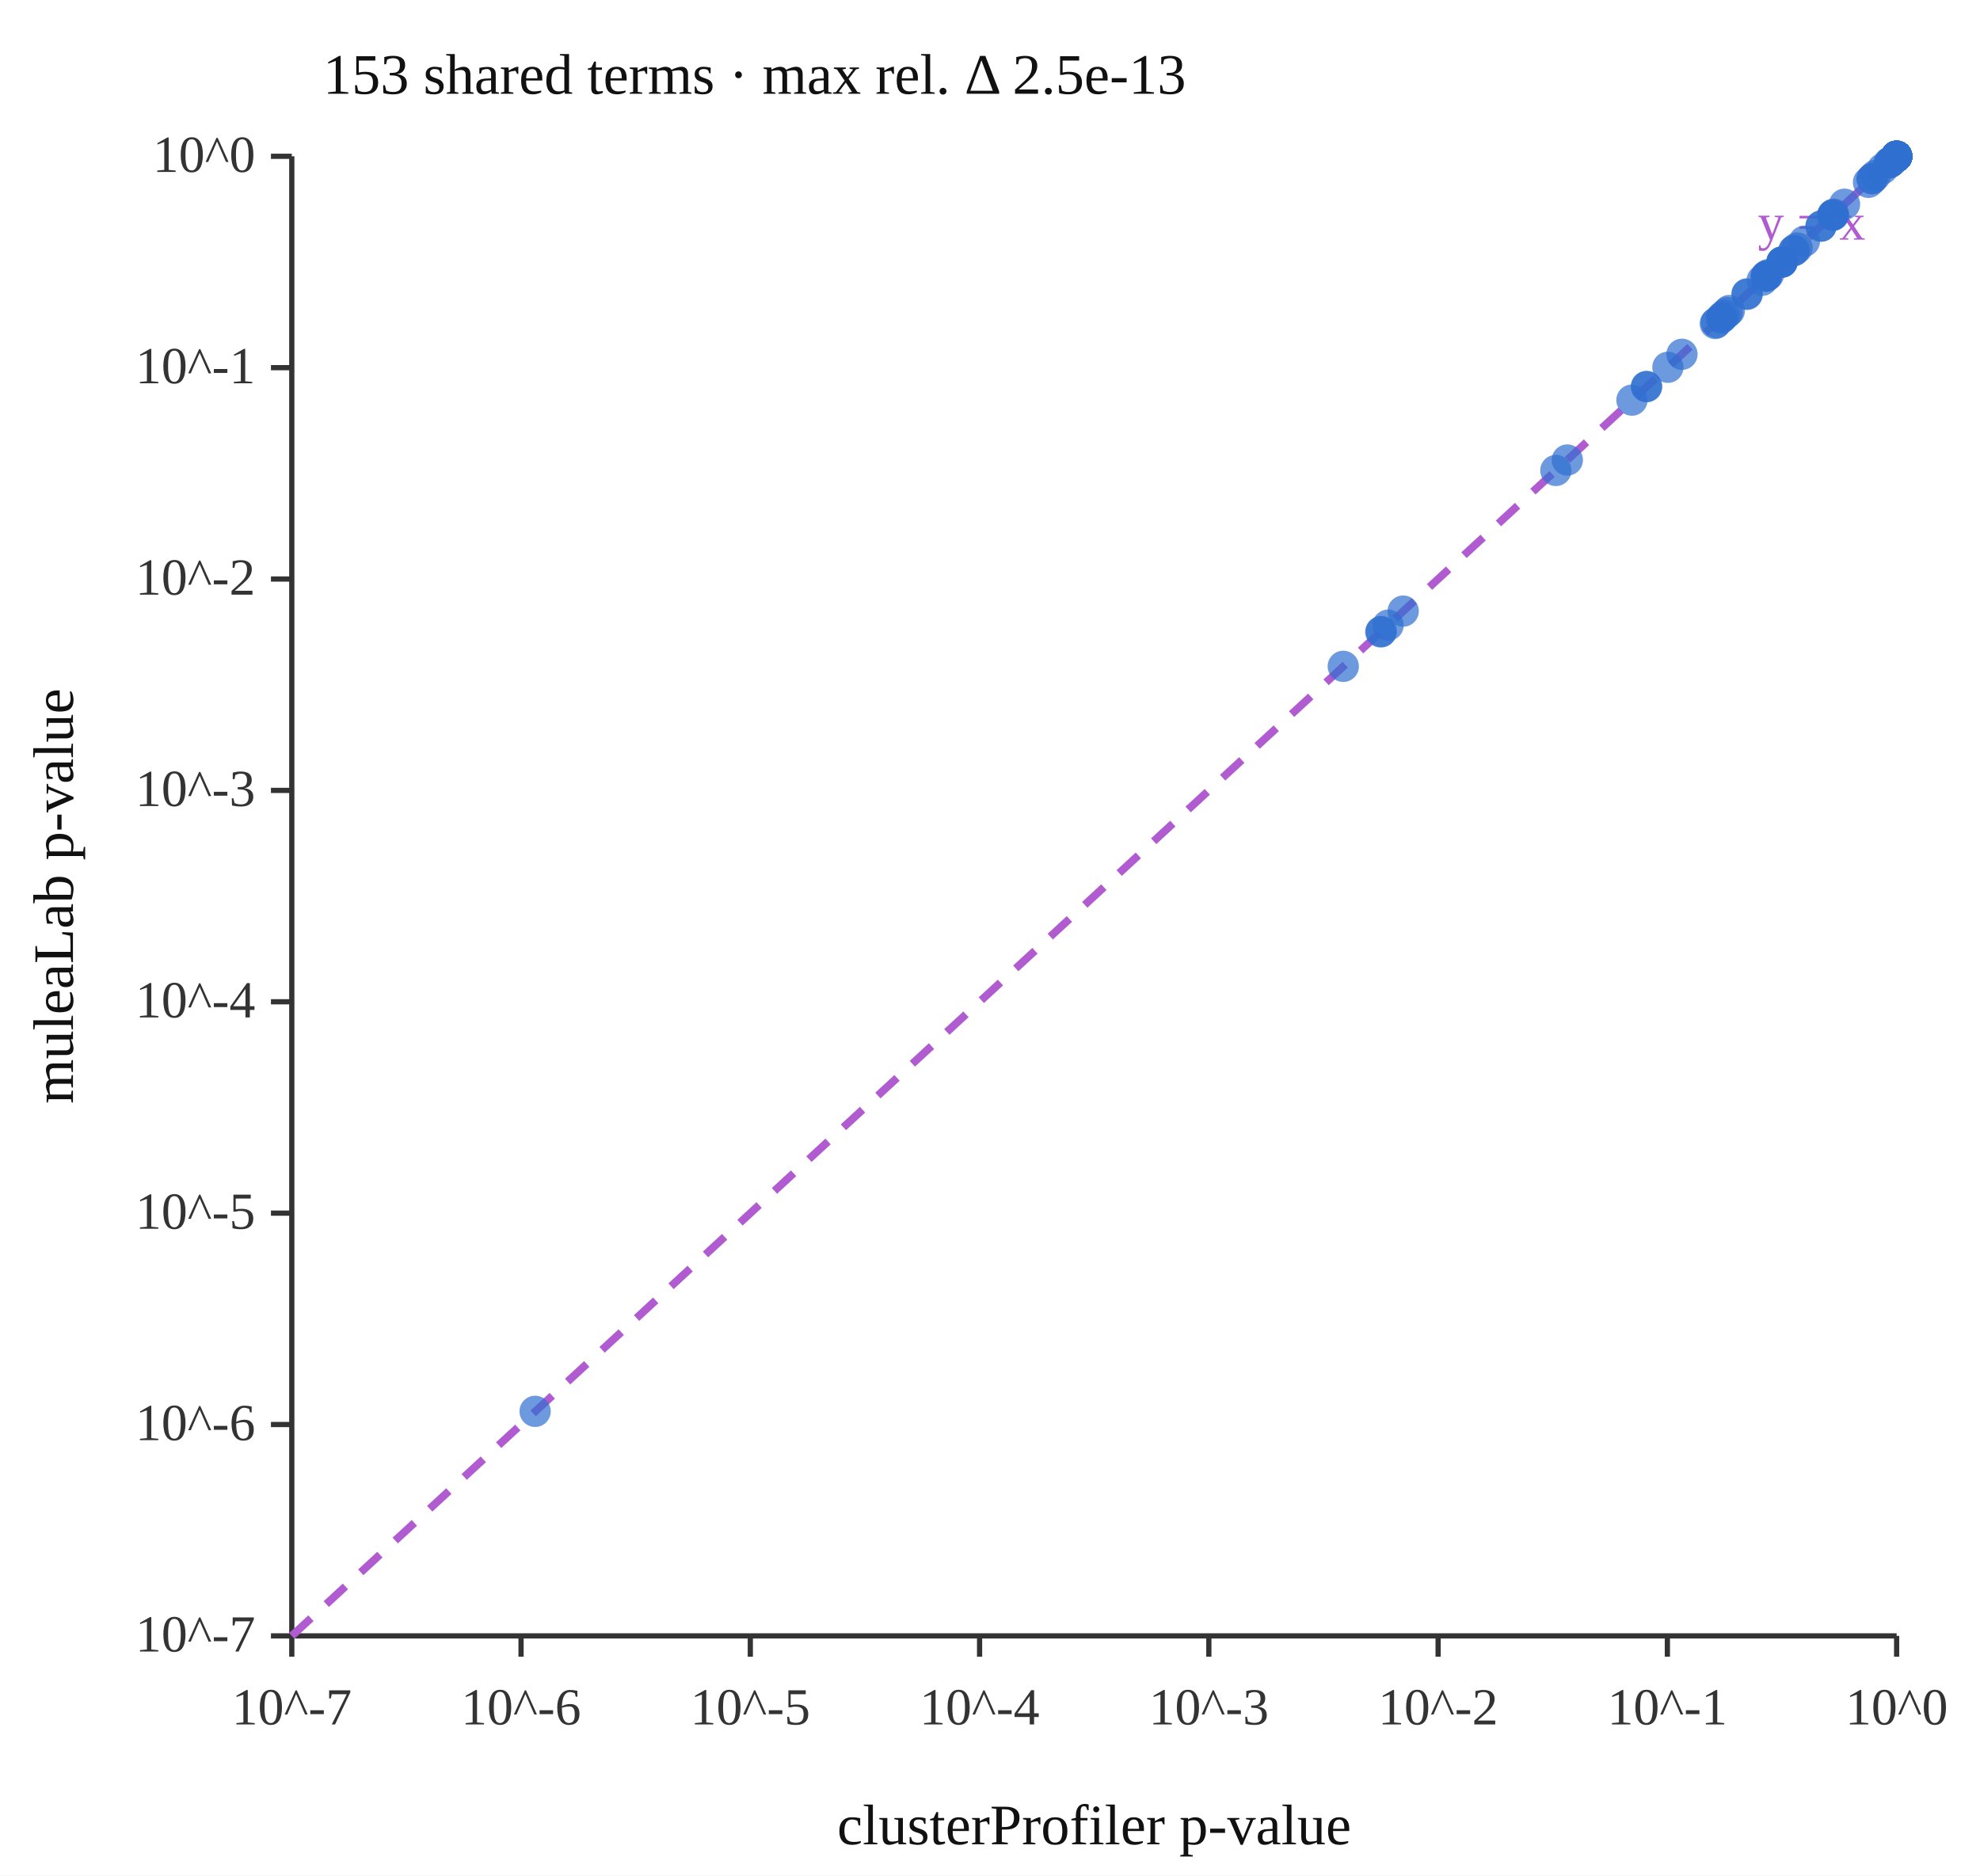
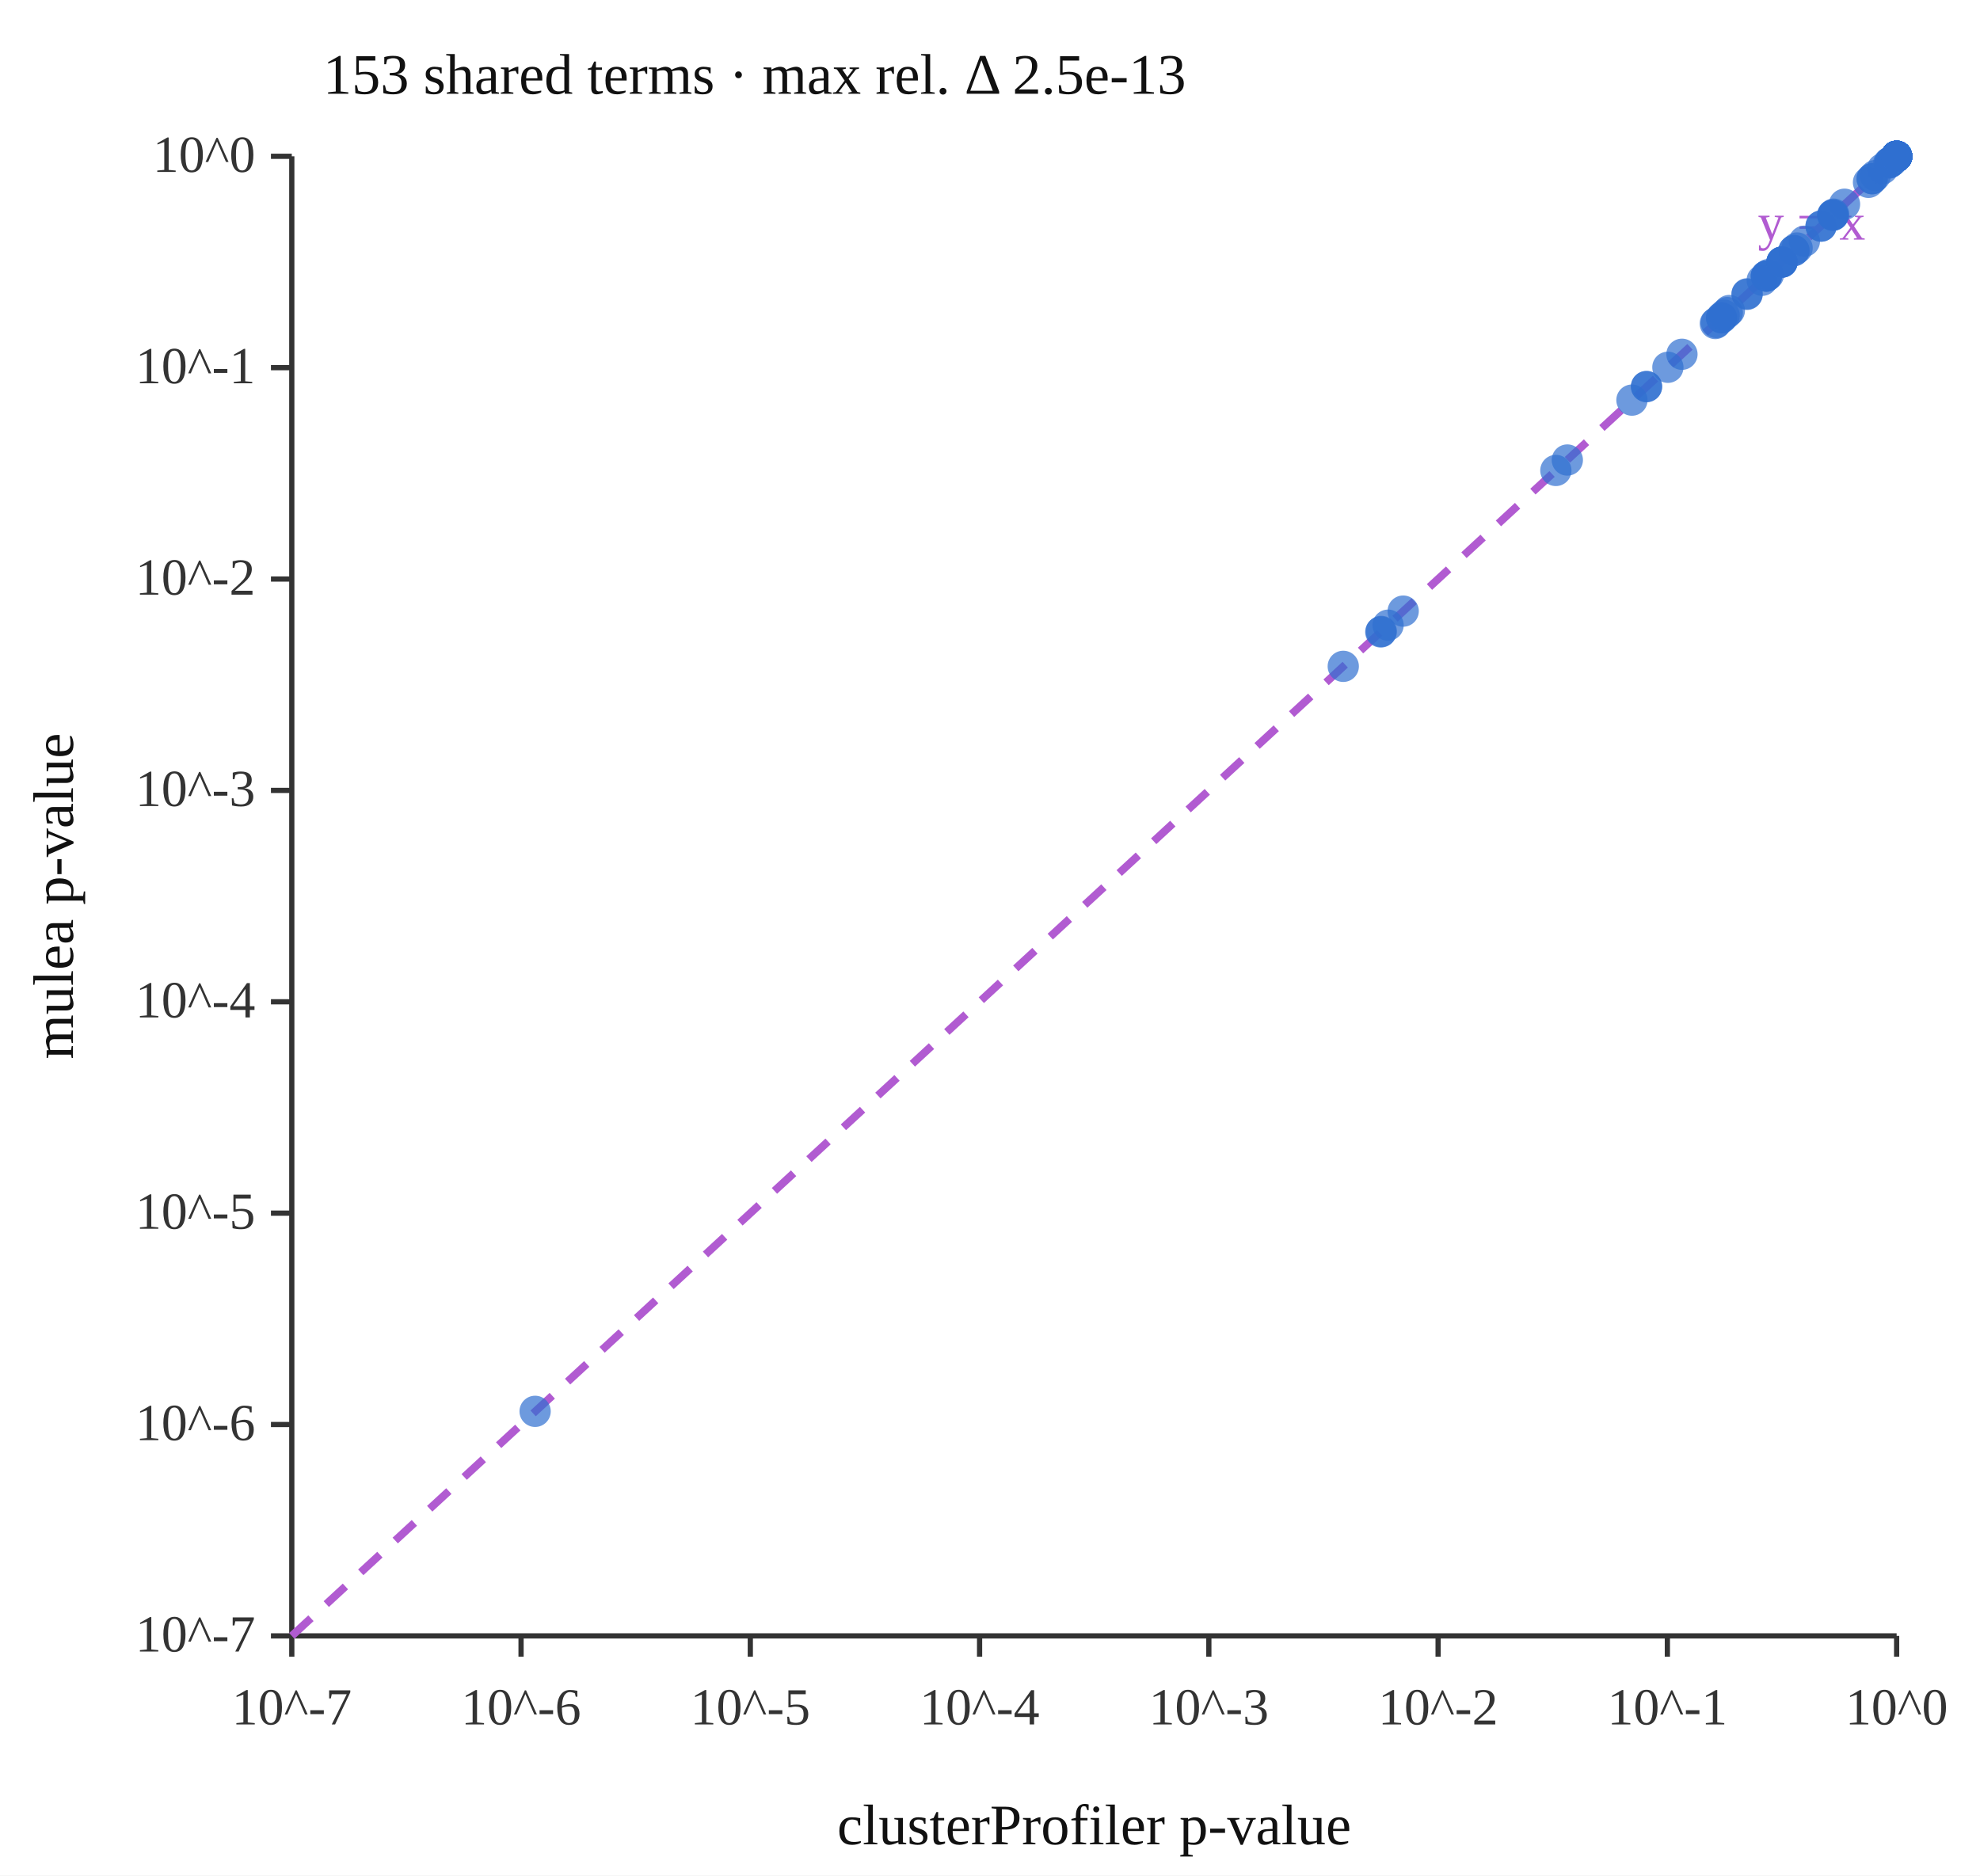
<svg xmlns="http://www.w3.org/2000/svg" viewBox="0 0 380 360" width="380" height="360">
  <rect width="380" height="360" fill="#ffffff" />
  <line x1="56" y1="30" x2="56" y2="314" stroke="#333" />
  <line x1="56" y1="314" x2="364" y2="314" stroke="#333" />
  <line x1="56" y1="314" x2="56" y2="318" stroke="#333" />
  <text x="56" y="331" font-size="10" text-anchor="middle" fill="#333">10^-7</text>
  <line x1="52" y1="314" x2="56" y2="314" stroke="#333" />
  <text x="49" y="317" font-size="10" text-anchor="end" fill="#333">10^-7</text>
  <line x1="100" y1="314" x2="100" y2="318" stroke="#333" />
  <text x="100" y="331" font-size="10" text-anchor="middle" fill="#333">10^-6</text>
  <line x1="52" y1="273.429" x2="56" y2="273.429" stroke="#333" />
  <text x="49" y="276.429" font-size="10" text-anchor="end" fill="#333">10^-6</text>
  <line x1="144" y1="314" x2="144" y2="318" stroke="#333" />
  <text x="144" y="331" font-size="10" text-anchor="middle" fill="#333">10^-5</text>
  <line x1="52" y1="232.857" x2="56" y2="232.857" stroke="#333" />
  <text x="49" y="235.857" font-size="10" text-anchor="end" fill="#333">10^-5</text>
  <line x1="188" y1="314" x2="188" y2="318" stroke="#333" />
  <text x="188" y="331" font-size="10" text-anchor="middle" fill="#333">10^-4</text>
  <line x1="52" y1="192.286" x2="56" y2="192.286" stroke="#333" />
  <text x="49" y="195.286" font-size="10" text-anchor="end" fill="#333">10^-4</text>
  <line x1="232" y1="314" x2="232" y2="318" stroke="#333" />
  <text x="232" y="331" font-size="10" text-anchor="middle" fill="#333">10^-3</text>
  <line x1="52" y1="151.714" x2="56" y2="151.714" stroke="#333" />
  <text x="49" y="154.714" font-size="10" text-anchor="end" fill="#333">10^-3</text>
  <line x1="276" y1="314" x2="276" y2="318" stroke="#333" />
  <text x="276" y="331" font-size="10" text-anchor="middle" fill="#333">10^-2</text>
  <line x1="52" y1="111.143" x2="56" y2="111.143" stroke="#333" />
  <text x="49" y="114.143" font-size="10" text-anchor="end" fill="#333">10^-2</text>
  <line x1="320" y1="314" x2="320" y2="318" stroke="#333" />
  <text x="320" y="331" font-size="10" text-anchor="middle" fill="#333">10^-1</text>
  <line x1="52" y1="70.571" x2="56" y2="70.571" stroke="#333" />
  <text x="49" y="73.571" font-size="10" text-anchor="end" fill="#333">10^-1</text>
  <line x1="364" y1="314" x2="364" y2="318" stroke="#333" />
  <text x="364" y="331" font-size="10" text-anchor="middle" fill="#333">10^0</text>
  <line x1="52" y1="30" x2="56" y2="30" stroke="#333" />
  <text x="49" y="33" font-size="10" text-anchor="end" fill="#333">10^0</text>
  <line x1="56" y1="314" x2="364" y2="30" stroke="#b15bd1" stroke-width="1.5" stroke-dasharray="5 4" />
  <text x="358" y="46" font-size="10" text-anchor="end" fill="#b15bd1">y = x</text>
  <circle cx="364.0" cy="30.0" r="3" fill="#2f6fd0" fill-opacity="0.7" />
  <circle cx="364.0" cy="30.0" r="3" fill="#2f6fd0" fill-opacity="0.7" />
  <circle cx="364.0" cy="30.0" r="3" fill="#2f6fd0" fill-opacity="0.7" />
  <circle cx="364.0" cy="30.0" r="3" fill="#2f6fd0" fill-opacity="0.7" />
  <circle cx="364.0" cy="30.0" r="3" fill="#2f6fd0" fill-opacity="0.7" />
  <circle cx="364.0" cy="30.0" r="3" fill="#2f6fd0" fill-opacity="0.7" />
  <circle cx="364.0" cy="30.0" r="3" fill="#2f6fd0" fill-opacity="0.7" />
  <circle cx="364.0" cy="30.0" r="3" fill="#2f6fd0" fill-opacity="0.7" />
  <circle cx="331.5" cy="60.0" r="3" fill="#2f6fd0" fill-opacity="0.7" />
  <circle cx="329.4" cy="61.9" r="3" fill="#2f6fd0" fill-opacity="0.7" />
  <circle cx="364.0" cy="30.0" r="3" fill="#2f6fd0" fill-opacity="0.7" />
  <circle cx="339.0" cy="53.0" r="3" fill="#2f6fd0" fill-opacity="0.7" />
  <circle cx="330.4" cy="61.0" r="3" fill="#2f6fd0" fill-opacity="0.7" />
  <circle cx="364.0" cy="30.0" r="3" fill="#2f6fd0" fill-opacity="0.7" />
  <circle cx="364.0" cy="30.0" r="3" fill="#2f6fd0" fill-opacity="0.7" />
  <circle cx="364.0" cy="30.0" r="3" fill="#2f6fd0" fill-opacity="0.7" />
  <circle cx="364.0" cy="30.0" r="3" fill="#2f6fd0" fill-opacity="0.7" />
  <circle cx="339.0" cy="53.0" r="3" fill="#2f6fd0" fill-opacity="0.7" />
  <circle cx="364.0" cy="30.0" r="3" fill="#2f6fd0" fill-opacity="0.7" />
  <circle cx="364.0" cy="30.0" r="3" fill="#2f6fd0" fill-opacity="0.7" />
  <circle cx="364.0" cy="30.0" r="3" fill="#2f6fd0" fill-opacity="0.7" />
  <circle cx="364.0" cy="30.0" r="3" fill="#2f6fd0" fill-opacity="0.7" />
  <circle cx="364.0" cy="30.0" r="3" fill="#2f6fd0" fill-opacity="0.7" />
  <circle cx="364.0" cy="30.0" r="3" fill="#2f6fd0" fill-opacity="0.7" />
  <circle cx="364.0" cy="30.0" r="3" fill="#2f6fd0" fill-opacity="0.7" />
  <circle cx="364.0" cy="30.0" r="3" fill="#2f6fd0" fill-opacity="0.7" />
  <circle cx="362.8" cy="31.1" r="3" fill="#2f6fd0" fill-opacity="0.7" />
  <circle cx="364.0" cy="30.0" r="3" fill="#2f6fd0" fill-opacity="0.7" />
  <circle cx="359.3" cy="34.3" r="3" fill="#2f6fd0" fill-opacity="0.7" />
  <circle cx="364.0" cy="30.0" r="3" fill="#2f6fd0" fill-opacity="0.7" />
  <circle cx="344.3" cy="48.1" r="3" fill="#2f6fd0" fill-opacity="0.7" />
  <circle cx="364.0" cy="30.0" r="3" fill="#2f6fd0" fill-opacity="0.7" />
  <circle cx="364.0" cy="30.0" r="3" fill="#2f6fd0" fill-opacity="0.7" />
  <circle cx="364.0" cy="30.0" r="3" fill="#2f6fd0" fill-opacity="0.7" />
  <circle cx="331.9" cy="59.6" r="3" fill="#2f6fd0" fill-opacity="0.7" />
  <circle cx="364.0" cy="30.0" r="3" fill="#2f6fd0" fill-opacity="0.7" />
  <circle cx="364.0" cy="30.0" r="3" fill="#2f6fd0" fill-opacity="0.7" />
  <circle cx="342.0" cy="50.3" r="3" fill="#2f6fd0" fill-opacity="0.7" />
  <circle cx="364.0" cy="30.0" r="3" fill="#2f6fd0" fill-opacity="0.7" />
  <circle cx="364.0" cy="30.0" r="3" fill="#2f6fd0" fill-opacity="0.7" />
  <circle cx="266.4" cy="120.0" r="3" fill="#2f6fd0" fill-opacity="0.7" />
  <circle cx="349.5" cy="43.4" r="3" fill="#2f6fd0" fill-opacity="0.7" />
  <circle cx="364.0" cy="30.0" r="3" fill="#2f6fd0" fill-opacity="0.7" />
  <circle cx="316.0" cy="74.2" r="3" fill="#2f6fd0" fill-opacity="0.7" />
  <circle cx="265.0" cy="121.3" r="3" fill="#2f6fd0" fill-opacity="0.7" />
  <circle cx="338.2" cy="53.8" r="3" fill="#2f6fd0" fill-opacity="0.7" />
  <circle cx="351.7" cy="41.3" r="3" fill="#2f6fd0" fill-opacity="0.7" />
  <circle cx="363.2" cy="30.8" r="3" fill="#2f6fd0" fill-opacity="0.7" />
  <circle cx="364.0" cy="30.0" r="3" fill="#2f6fd0" fill-opacity="0.7" />
  <circle cx="257.8" cy="127.9" r="3" fill="#2f6fd0" fill-opacity="0.7" />
  <circle cx="364.0" cy="30.0" r="3" fill="#2f6fd0" fill-opacity="0.7" />
  <circle cx="351.9" cy="41.1" r="3" fill="#2f6fd0" fill-opacity="0.7" />
  <circle cx="359.3" cy="34.3" r="3" fill="#2f6fd0" fill-opacity="0.7" />
  <circle cx="364.0" cy="30.0" r="3" fill="#2f6fd0" fill-opacity="0.7" />
  <circle cx="364.0" cy="30.0" r="3" fill="#2f6fd0" fill-opacity="0.7" />
  <circle cx="358.6" cy="35.0" r="3" fill="#2f6fd0" fill-opacity="0.7" />
  <circle cx="364.0" cy="30.0" r="3" fill="#2f6fd0" fill-opacity="0.7" />
  <circle cx="364.0" cy="30.0" r="3" fill="#2f6fd0" fill-opacity="0.7" />
  <circle cx="342.0" cy="50.3" r="3" fill="#2f6fd0" fill-opacity="0.7" />
  <circle cx="364.0" cy="30.0" r="3" fill="#2f6fd0" fill-opacity="0.7" />
  <circle cx="330.4" cy="61.0" r="3" fill="#2f6fd0" fill-opacity="0.7" />
  <circle cx="364.0" cy="30.0" r="3" fill="#2f6fd0" fill-opacity="0.7" />
  <circle cx="364.0" cy="30.0" r="3" fill="#2f6fd0" fill-opacity="0.7" />
  <circle cx="339.0" cy="53.0" r="3" fill="#2f6fd0" fill-opacity="0.7" />
  <circle cx="364.0" cy="30.0" r="3" fill="#2f6fd0" fill-opacity="0.7" />
  <circle cx="364.0" cy="30.0" r="3" fill="#2f6fd0" fill-opacity="0.7" />
  <circle cx="362.7" cy="31.2" r="3" fill="#2f6fd0" fill-opacity="0.7" />
  <circle cx="364.0" cy="30.0" r="3" fill="#2f6fd0" fill-opacity="0.7" />
  <circle cx="364.0" cy="30.0" r="3" fill="#2f6fd0" fill-opacity="0.7" />
  <circle cx="364.0" cy="30.0" r="3" fill="#2f6fd0" fill-opacity="0.7" />
  <circle cx="364.0" cy="30.0" r="3" fill="#2f6fd0" fill-opacity="0.7" />
  <circle cx="364.0" cy="30.0" r="3" fill="#2f6fd0" fill-opacity="0.7" />
  <circle cx="364.0" cy="30.0" r="3" fill="#2f6fd0" fill-opacity="0.7" />
  <circle cx="364.0" cy="30.0" r="3" fill="#2f6fd0" fill-opacity="0.7" />
  <circle cx="364.0" cy="30.0" r="3" fill="#2f6fd0" fill-opacity="0.7" />
  <circle cx="364.0" cy="30.0" r="3" fill="#2f6fd0" fill-opacity="0.7" />
  <circle cx="364.0" cy="30.0" r="3" fill="#2f6fd0" fill-opacity="0.7" />
  <circle cx="344.9" cy="47.6" r="3" fill="#2f6fd0" fill-opacity="0.7" />
  <circle cx="329.2" cy="62.1" r="3" fill="#2f6fd0" fill-opacity="0.7" />
  <circle cx="364.0" cy="30.0" r="3" fill="#2f6fd0" fill-opacity="0.7" />
  <circle cx="364.0" cy="30.0" r="3" fill="#2f6fd0" fill-opacity="0.7" />
  <circle cx="102.7" cy="270.9" r="3" fill="#2f6fd0" fill-opacity="0.7" />
  <circle cx="364.0" cy="30.0" r="3" fill="#2f6fd0" fill-opacity="0.7" />
  <circle cx="362.5" cy="31.3" r="3" fill="#2f6fd0" fill-opacity="0.7" />
  <circle cx="364.0" cy="30.0" r="3" fill="#2f6fd0" fill-opacity="0.7" />
  <circle cx="364.0" cy="30.0" r="3" fill="#2f6fd0" fill-opacity="0.7" />
  <circle cx="313.2" cy="76.8" r="3" fill="#2f6fd0" fill-opacity="0.7" />
  <circle cx="364.0" cy="30.0" r="3" fill="#2f6fd0" fill-opacity="0.7" />
  <circle cx="364.0" cy="30.0" r="3" fill="#2f6fd0" fill-opacity="0.7" />
  <circle cx="364.0" cy="30.0" r="3" fill="#2f6fd0" fill-opacity="0.7" />
  <circle cx="364.0" cy="30.0" r="3" fill="#2f6fd0" fill-opacity="0.7" />
  <circle cx="364.0" cy="30.0" r="3" fill="#2f6fd0" fill-opacity="0.7" />
  <circle cx="364.0" cy="30.0" r="3" fill="#2f6fd0" fill-opacity="0.7" />
  <circle cx="364.0" cy="30.0" r="3" fill="#2f6fd0" fill-opacity="0.7" />
  <circle cx="364.0" cy="30.0" r="3" fill="#2f6fd0" fill-opacity="0.7" />
  <circle cx="351.8" cy="41.3" r="3" fill="#2f6fd0" fill-opacity="0.7" />
  <circle cx="364.0" cy="30.0" r="3" fill="#2f6fd0" fill-opacity="0.7" />
  <circle cx="364.0" cy="30.0" r="3" fill="#2f6fd0" fill-opacity="0.7" />
  <circle cx="364.0" cy="30.0" r="3" fill="#2f6fd0" fill-opacity="0.7" />
  <circle cx="330.9" cy="60.5" r="3" fill="#2f6fd0" fill-opacity="0.7" />
  <circle cx="364.0" cy="30.0" r="3" fill="#2f6fd0" fill-opacity="0.7" />
  <circle cx="359.9" cy="33.7" r="3" fill="#2f6fd0" fill-opacity="0.7" />
  <circle cx="364.0" cy="30.0" r="3" fill="#2f6fd0" fill-opacity="0.7" />
  <circle cx="335.3" cy="56.5" r="3" fill="#2f6fd0" fill-opacity="0.7" />
  <circle cx="351.8" cy="41.3" r="3" fill="#2f6fd0" fill-opacity="0.7" />
  <circle cx="364.0" cy="30.0" r="3" fill="#2f6fd0" fill-opacity="0.7" />
  <circle cx="298.6" cy="90.3" r="3" fill="#2f6fd0" fill-opacity="0.7" />
  <circle cx="320.1" cy="70.5" r="3" fill="#2f6fd0" fill-opacity="0.7" />
  <circle cx="300.8" cy="88.3" r="3" fill="#2f6fd0" fill-opacity="0.7" />
  <circle cx="354.0" cy="39.2" r="3" fill="#2f6fd0" fill-opacity="0.7" />
  <circle cx="364.0" cy="30.0" r="3" fill="#2f6fd0" fill-opacity="0.7" />
  <circle cx="322.8" cy="68.0" r="3" fill="#2f6fd0" fill-opacity="0.7" />
  <circle cx="364.0" cy="30.0" r="3" fill="#2f6fd0" fill-opacity="0.7" />
  <circle cx="361.3" cy="32.4" r="3" fill="#2f6fd0" fill-opacity="0.7" />
  <circle cx="364.0" cy="30.0" r="3" fill="#2f6fd0" fill-opacity="0.7" />
  <circle cx="364.0" cy="30.0" r="3" fill="#2f6fd0" fill-opacity="0.7" />
  <circle cx="364.0" cy="30.0" r="3" fill="#2f6fd0" fill-opacity="0.7" />
  <circle cx="364.0" cy="30.0" r="3" fill="#2f6fd0" fill-opacity="0.7" />
  <circle cx="344.3" cy="48.1" r="3" fill="#2f6fd0" fill-opacity="0.7" />
  <circle cx="339.4" cy="52.7" r="3" fill="#2f6fd0" fill-opacity="0.7" />
  <circle cx="364.0" cy="30.0" r="3" fill="#2f6fd0" fill-opacity="0.7" />
  <circle cx="364.0" cy="30.0" r="3" fill="#2f6fd0" fill-opacity="0.7" />
  <circle cx="364.0" cy="30.0" r="3" fill="#2f6fd0" fill-opacity="0.7" />
  <circle cx="349.5" cy="43.4" r="3" fill="#2f6fd0" fill-opacity="0.7" />
  <circle cx="364.0" cy="30.0" r="3" fill="#2f6fd0" fill-opacity="0.7" />
  <circle cx="364.0" cy="30.0" r="3" fill="#2f6fd0" fill-opacity="0.7" />
  <circle cx="364.0" cy="30.0" r="3" fill="#2f6fd0" fill-opacity="0.7" />
  <circle cx="364.0" cy="30.0" r="3" fill="#2f6fd0" fill-opacity="0.7" />
  <circle cx="269.3" cy="117.3" r="3" fill="#2f6fd0" fill-opacity="0.7" />
  <circle cx="364.0" cy="30.0" r="3" fill="#2f6fd0" fill-opacity="0.7" />
  <circle cx="364.0" cy="30.0" r="3" fill="#2f6fd0" fill-opacity="0.7" />
  <circle cx="364.0" cy="30.0" r="3" fill="#2f6fd0" fill-opacity="0.7" />
  <circle cx="364.0" cy="30.0" r="3" fill="#2f6fd0" fill-opacity="0.7" />
  <circle cx="364.0" cy="30.0" r="3" fill="#2f6fd0" fill-opacity="0.7" />
  <circle cx="346.3" cy="46.3" r="3" fill="#2f6fd0" fill-opacity="0.7" />
  <circle cx="265.1" cy="121.2" r="3" fill="#2f6fd0" fill-opacity="0.7" />
  <circle cx="364.0" cy="30.0" r="3" fill="#2f6fd0" fill-opacity="0.7" />
  <circle cx="364.0" cy="30.0" r="3" fill="#2f6fd0" fill-opacity="0.7" />
  <circle cx="364.0" cy="30.0" r="3" fill="#2f6fd0" fill-opacity="0.7" />
  <circle cx="342.0" cy="50.3" r="3" fill="#2f6fd0" fill-opacity="0.7" />
  <circle cx="342.0" cy="50.3" r="3" fill="#2f6fd0" fill-opacity="0.7" />
  <circle cx="364.0" cy="30.0" r="3" fill="#2f6fd0" fill-opacity="0.7" />
  <circle cx="364.0" cy="30.0" r="3" fill="#2f6fd0" fill-opacity="0.7" />
  <circle cx="364.0" cy="30.0" r="3" fill="#2f6fd0" fill-opacity="0.7" />
  <circle cx="335.3" cy="56.4" r="3" fill="#2f6fd0" fill-opacity="0.7" />
  <circle cx="364.0" cy="30.0" r="3" fill="#2f6fd0" fill-opacity="0.7" />
  <circle cx="364.0" cy="30.0" r="3" fill="#2f6fd0" fill-opacity="0.7" />
  <circle cx="316.0" cy="74.2" r="3" fill="#2f6fd0" fill-opacity="0.7" />
  <circle cx="364.0" cy="30.0" r="3" fill="#2f6fd0" fill-opacity="0.7" />
  <circle cx="364.0" cy="30.0" r="3" fill="#2f6fd0" fill-opacity="0.7" />
  <circle cx="364.0" cy="30.0" r="3" fill="#2f6fd0" fill-opacity="0.7" />
  <circle cx="364.0" cy="30.0" r="3" fill="#2f6fd0" fill-opacity="0.7" />
  <circle cx="364.0" cy="30.0" r="3" fill="#2f6fd0" fill-opacity="0.7" />
  <text x="210" y="354" font-size="11" text-anchor="middle" fill="#111">clusterProfiler p-value</text>
-   <text x="14" y="172" font-size="11" text-anchor="middle" fill="#111" transform="rotate(-90 14 172)">muleaLab p-value</text>
+   <text x="14" y="172" font-size="11" text-anchor="middle" fill="#111" transform="rotate(-90 14 172)">mulea p-value</text>
  <text x="62" y="18" font-size="11" fill="#111">153 shared terms · max rel. Δ 2.5e-13</text>
</svg>
